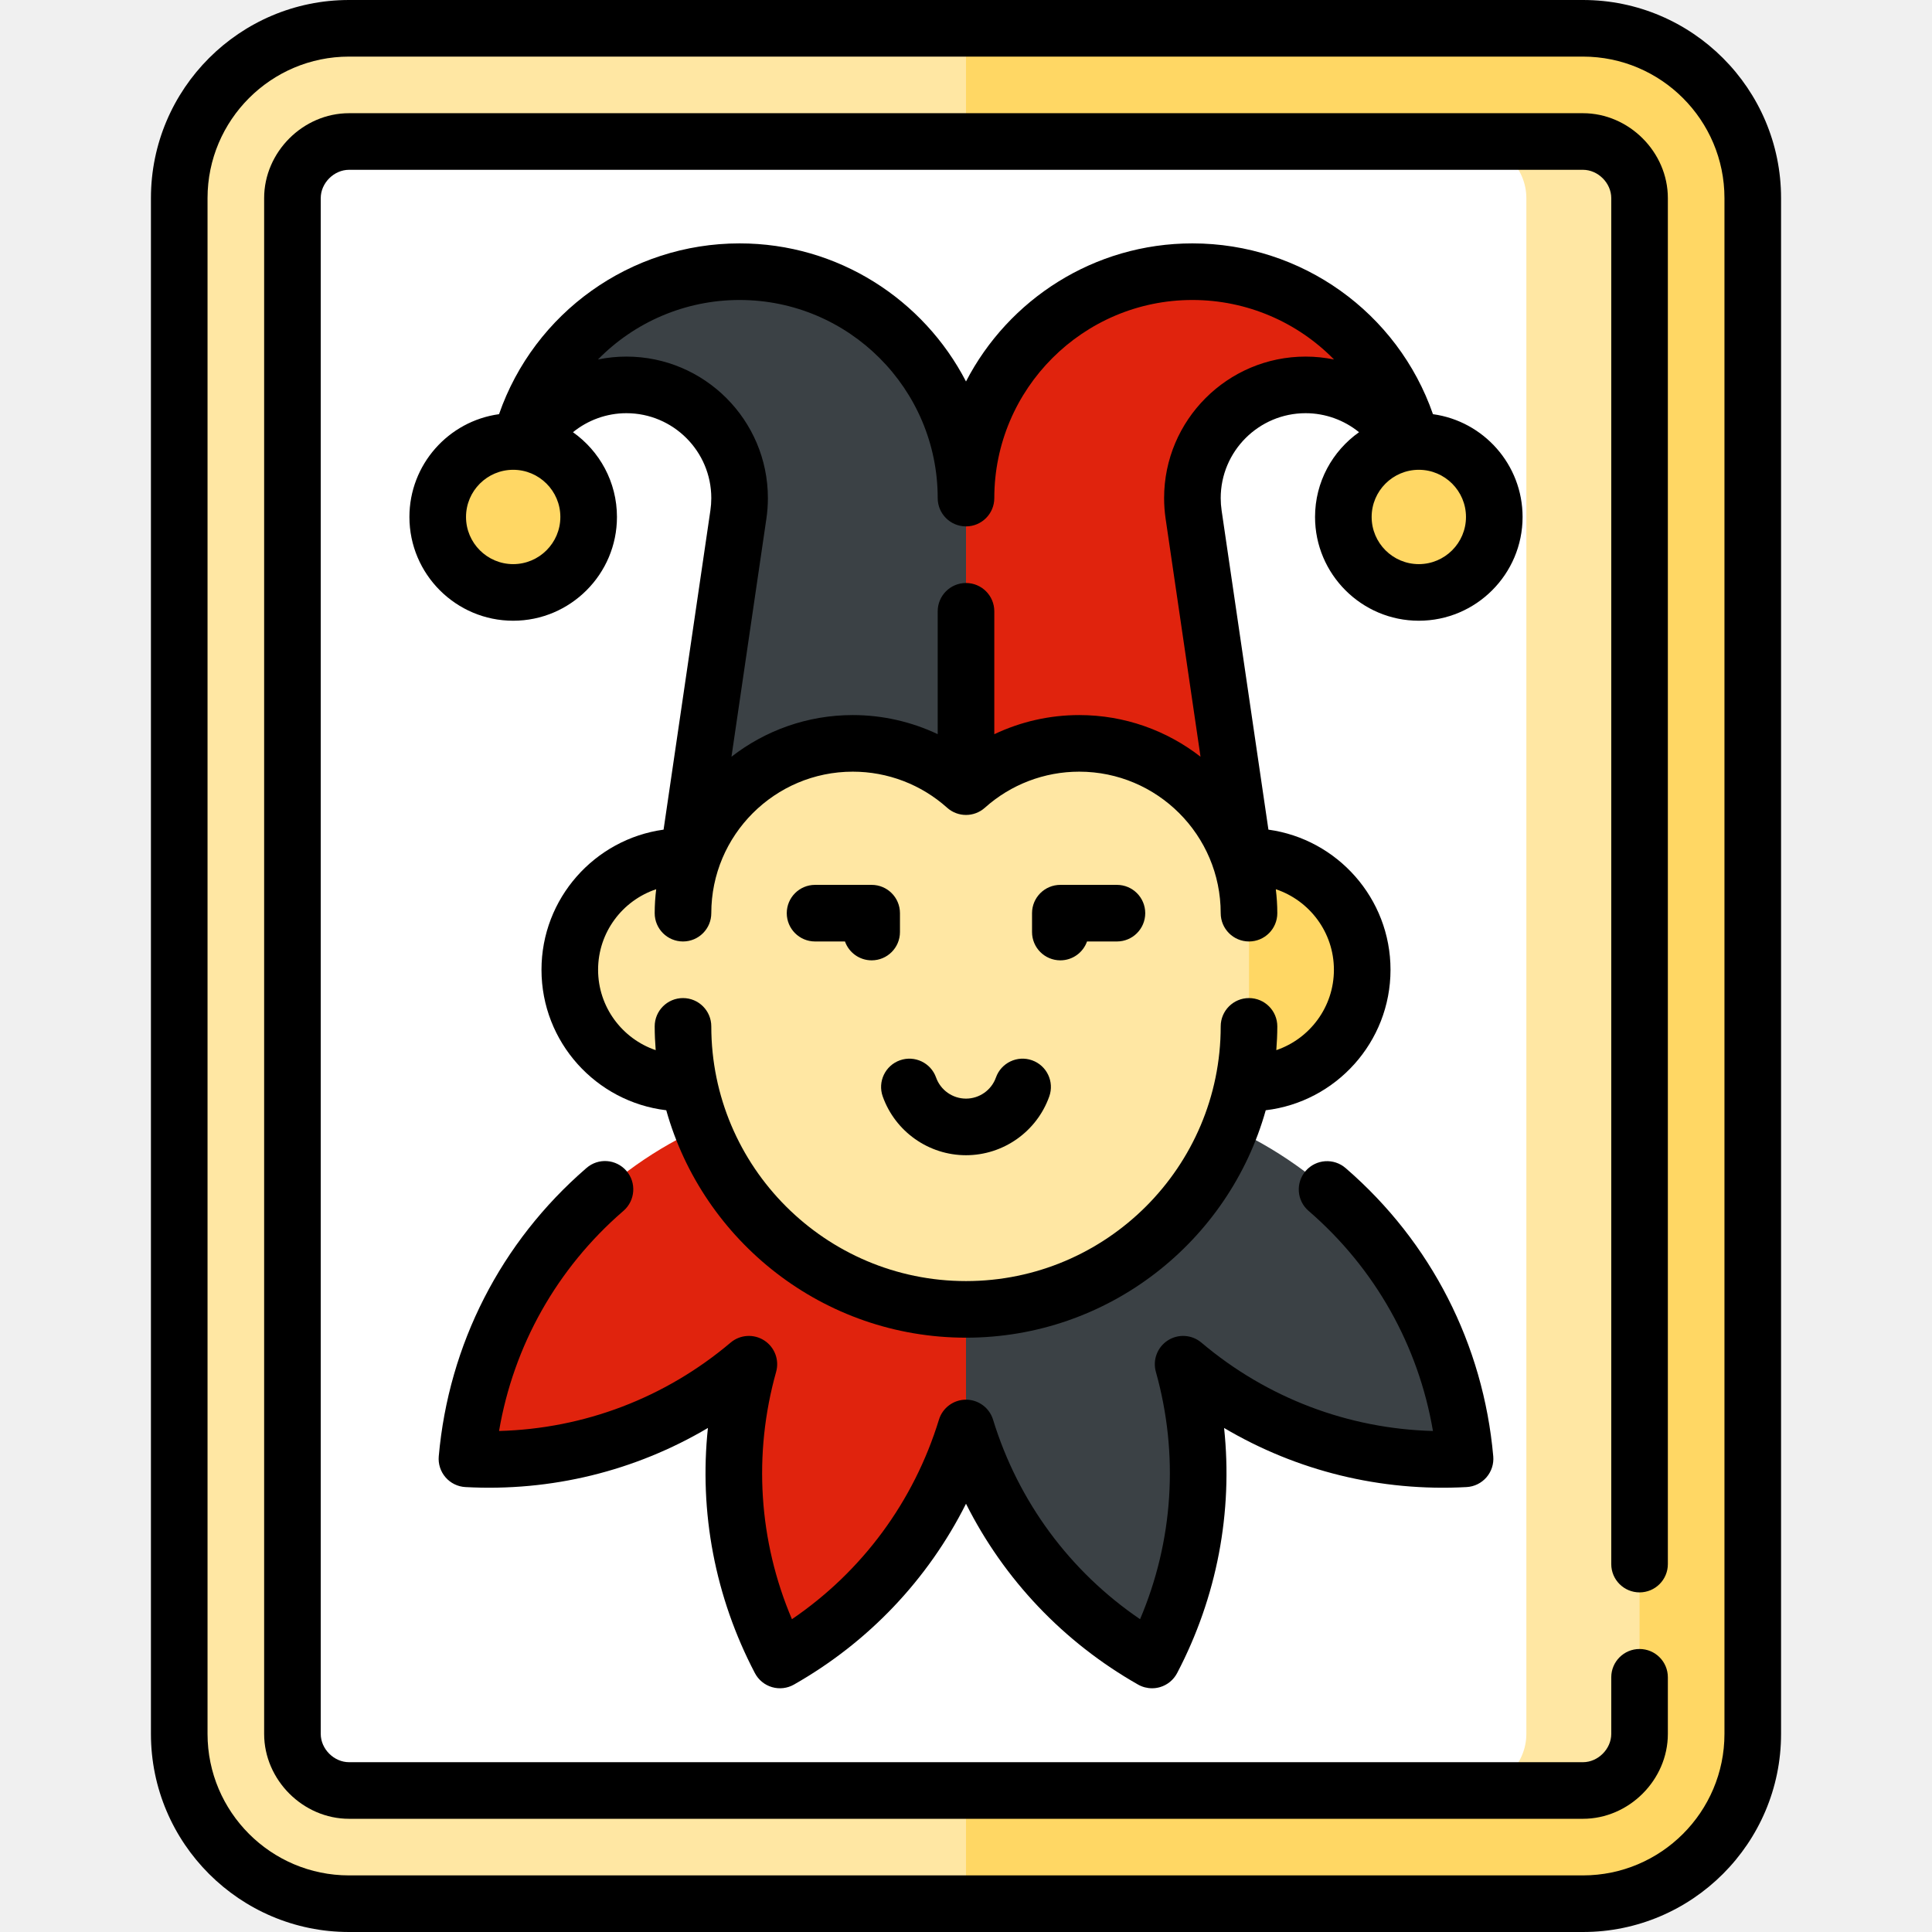
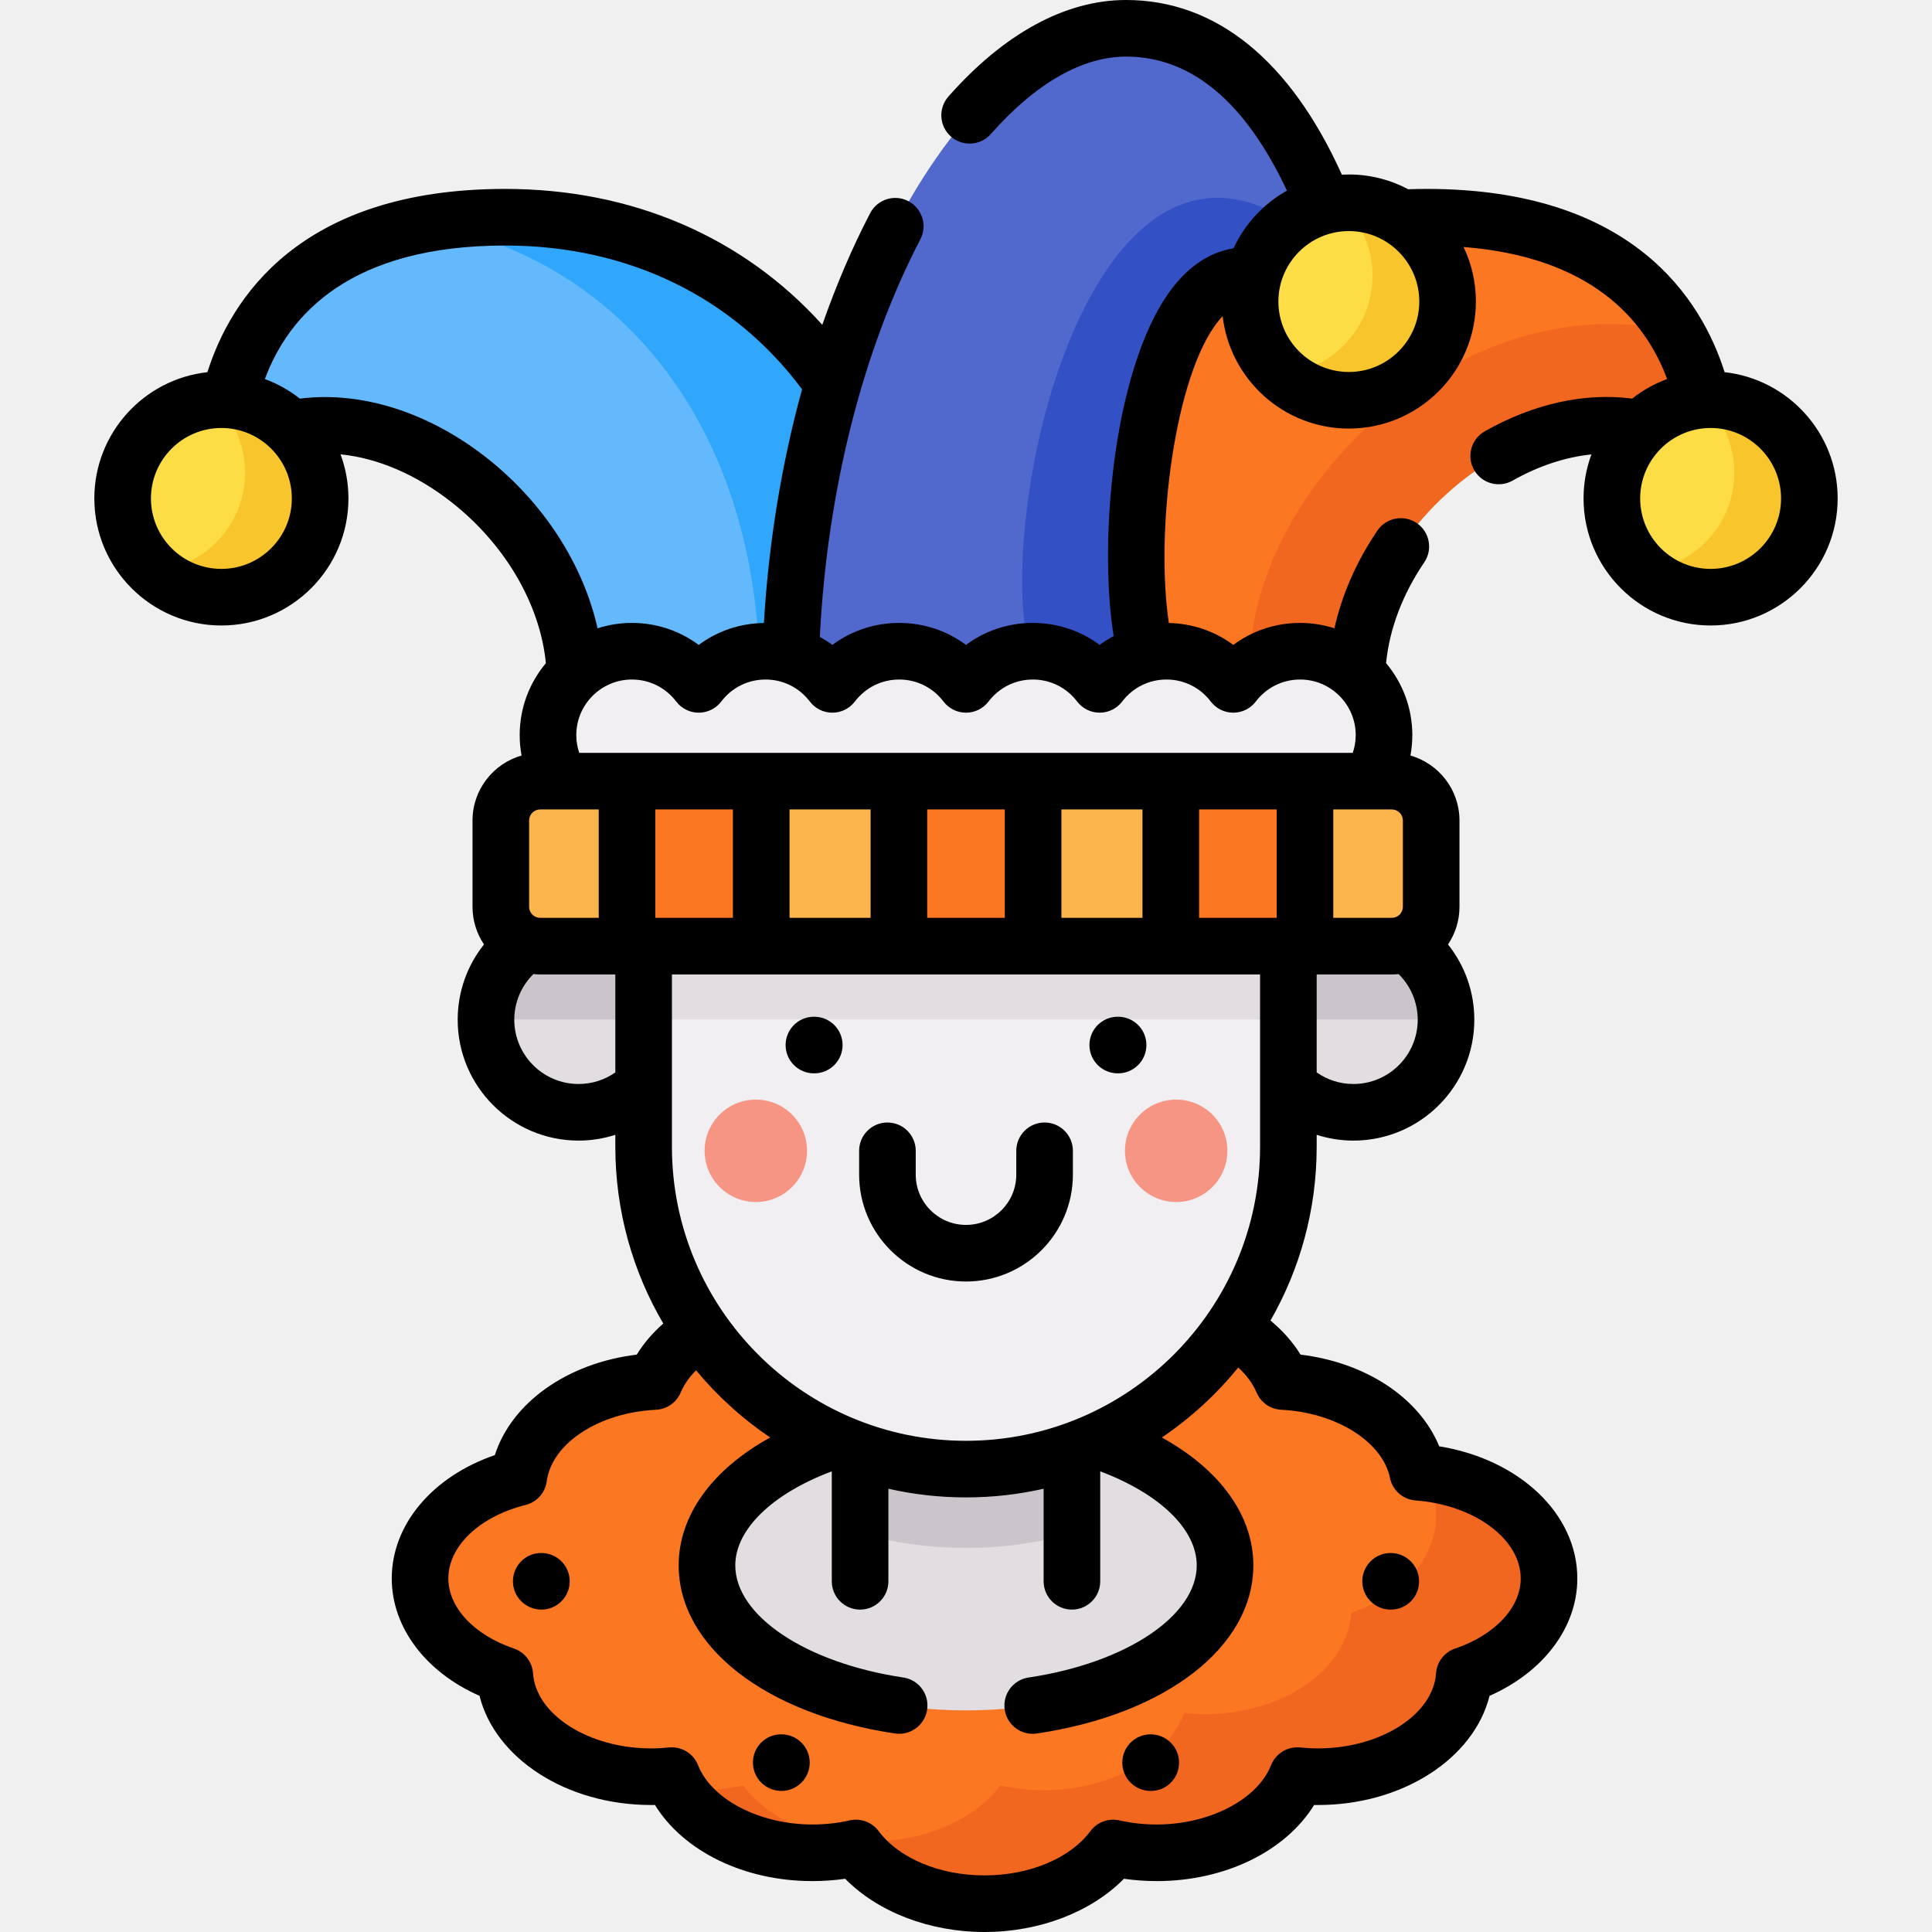
- <svg xmlns="http://www.w3.org/2000/svg" version="1.1" id="Capa_1" x="0px" y="0px" viewBox="0 0 512 512" style="enable-background:new 0 0 512 512;" xml:space="preserve">
-   <path style="fill:#FFD764;" d="M419.5,7.5H256L196,256l60,248.5h163.5c24.75,0,45-20.25,45-45v-407  C464.5,27.75,444.25,7.5,419.5,7.5z" />
+ <svg xmlns="http://www.w3.org/2000/svg" id="Capa_1" enable-background="new 0 0 512 512" height="512" viewBox="0 0 512 512" width="512">
  <g>
-     <path style="fill:#FFE7A3;" d="M92.5,7.5c-24.75,0-45,20.25-45,45v407c0,24.75,20.25,45,45,45H256V7.5H92.5z" />
-     <path style="fill:#FFE7A3;" d="M419.5,37.5h-30v437h30c8.131,0,15-6.869,15-15v-407C434.5,44.369,427.631,37.5,419.5,37.5z" />
+     <path d="m210.578 346.148c-17.453 0-32.213 8.404-37.093 19.965-18.954.912-34.189 11.742-36.026 25.444-15.21 3.83-26.14 14.357-26.14 26.752 0 11.371 9.2 21.171 22.463 25.67 1.026 14.963 17.985 26.866 38.757 26.866 1.859 0 3.686-.101 5.475-.286 4.668 11.81 19.587 20.451 37.282 20.451 4.017 0 7.891-.445 11.534-1.271 6.583 8.795 19.377 14.762 34.083 14.762s27.501-5.967 34.083-14.762c3.644.826 7.518 1.271 11.534 1.271 17.695 0 32.614-8.641 37.282-20.451 1.79.184 3.616.286 5.475.286 20.772 0 37.731-11.902 38.757-26.866 13.264-4.499 22.463-14.299 22.463-25.67 0-14.646-15.255-26.694-34.809-28.153-2.652-13.033-17.487-23.162-35.789-24.043-4.88-11.561-19.64-19.965-37.093-19.965z" fill="#fb7722" />
+     <path d="m410.512 418.308c0 11.37-9.198 21.175-22.464 25.67-1.024 14.964-17.989 26.864-38.756 26.864-1.859 0-3.689-.095-5.481-.284-4.665 11.815-19.582 20.454-37.276 20.454-4.021 0-7.89-.446-11.54-1.271-6.581 8.79-19.373 14.755-34.081 14.755s-27.5-5.965-34.081-14.755c-3.641.825-7.52 1.271-11.54 1.271-15.864 0-29.491-6.941-35.503-16.898 1.821.199 3.698.303 5.595.303 4.021 0 7.89-.446 11.531-1.271 6.59 8.8 19.383 14.765 34.09 14.765 14.698 0 27.5-5.965 34.081-14.765 3.641.825 7.52 1.271 11.531 1.271 17.695 0 32.62-8.639 37.286-20.445 1.792.18 3.613.284 5.471.284 20.777 0 37.732-11.91 38.756-26.864 13.266-4.504 22.464-14.3 22.464-25.679 0-4.059-1.176-7.918-3.291-11.408 18.775 1.973 33.208 13.76 33.208 28.003z" fill="#f2671f" />
+     <ellipse cx="256.001" cy="414.837" fill="#e1dde1" rx="68.645" ry="38.435" />
+     <g>
+       <g>
+         <g>
+           <g>
+             <g>
+               <g>
+                 <g>
+                   <path d="m284.07 379.842v34.157c0 15.011-12.176 27.187-27.187 27.187h-1.764c-15.011 0-27.187-12.176-27.187-27.187v-34.157z" fill="#e1dde1" />
+                   <path d="m284.07 379.842v26.542c-8.933 2.494-18.349 3.831-28.069 3.831s-19.136-1.337-28.069-3.831v-26.542z" fill="#cbc5cb" />
+                   <g>
+                     <g>
+                       <g>
+                         <g>
+                           <g>
+                             <g>
+                               <g>
+                                 <circle cx="358.676" cy="270.236" fill="#e1dde1" r="24.537" />
+                                 <path d="m383.211 270.179c-.031-13.525-11.003-24.479-24.536-24.479s-24.504 10.955-24.536 24.479z" fill="#cbc5cb" />
+                               </g>
+                               <g>
+                                 <circle cx="153.327" cy="270.236" fill="#e1dde1" r="24.537" />
+                                 <path d="m177.863 270.179c-.031-13.525-11.003-24.479-24.536-24.479s-24.504 10.955-24.536 24.479z" fill="#cbc5cb" />
+                               </g>
+                             </g>
+                             <path d="m341.431 198.486v105.409c0 47.186-38.253 85.439-85.429 85.439s-85.429-38.253-85.429-85.439v-105.409z" fill="#f2eff2" />
+                             <path d="m170.572 198.486h170.859v71.693h-170.859z" fill="#e1dde1" />
+                           </g>
+                           <g fill="#f69583">
+                             <circle cx="311.699" cy="304.974" r="13.57" />
+                             <circle cx="200.304" cy="304.974" r="13.57" />
+                           </g>
+                         </g>
+                       </g>
+                     </g>
+                   </g>
+                 </g>
+               </g>
+               <path d="" fill="none" />
+             </g>
+           </g>
+         </g>
+       </g>
+       <g>
+         <g>
+           <path d="m152.4 179.134h90.729c-.501-72.634-45.107-121.569-109.225-121.569-79.307 0-74.859 64.77-74.859 64.77 34.917-28.7 92.323 11.562 93.355 56.799z" fill="#64b9fc" />
+           <path d="m243.133 179.133h-41.8c-.446-64.577-35.75-110.416-88.625-119.785 6.297-1.147 13.333-1.783 21.194-1.783 64.122.001 108.729 48.931 109.231 121.568z" fill="#31a7fb" />
+           <g>
+             <circle cx="58.67" cy="132.092" fill="#fddd45" r="26.17" />
+             <path d="m84.843 132.089c0 14.452-11.719 26.171-26.171 26.171-6.852 0-13.086-2.63-17.747-6.936 13.441-1.086 24.018-12.346 24.018-26.077 0-7.601-3.248-14.452-8.424-19.235.711-.066 1.432-.094 2.153-.094 14.452 0 26.171 11.719 26.171 26.171z" fill="#f8c52d" />
+           </g>
+         </g>
+         <g>
+           <path d="m378.099 57.565c-64.117 0-108.723 48.935-109.225 121.569h90.729c1.032-45.237 58.437-85.499 93.354-56.799 0 .001 4.449-64.77-74.858-64.77z" fill="#fb7722" />
+           <path d="m452.957 122.332c-34.915-28.695-92.323 11.569-93.357 56.801h-28.372c-1.821-49.225 56.517-104.802 112.91-91.185 10.023 16.832 8.819 34.384 8.819 34.384z" fill="#f2671f" />
+           <g>
+             <g>
+               <path d="m305.745 179.134c-13.748-29.74 2.37-165.105 57.818-76.39 0 0-11.198-95.244-65.146-95.244-43.075 0-87.6 77.423-89.014 171.634z" fill="#5169cd" />
+             </g>
+             <g>
+               <path d="m363.563 102.741c-55.445-88.71-71.566 46.655-57.816 76.392h-30.487c-16.49-29.738 14.205-178.701 81.541-107.761l.009.009c5.103 17.307 6.753 31.36 6.753 31.36z" fill="#3351c5" />
+             </g>
+             <g>
+               <circle cx="357.458" cy="79.908" fill="#fddd45" r="26.17" />
+               <path d="m383.631 79.905c0 14.452-11.719 26.171-26.171 26.171-6.852 0-13.086-2.63-17.747-6.936 13.441-1.086 24.018-12.346 24.018-26.077 0-7.601-3.248-14.452-8.424-19.235.711-.066 1.432-.094 2.153-.094 14.452 0 26.171 11.719 26.171 26.171z" fill="#f8c52d" />
+             </g>
+           </g>
+           <g>
+             <circle cx="453.33" cy="132.092" fill="#fddd45" r="26.17" />
+             <path d="m479.503 132.089c0 14.452-11.719 26.171-26.171 26.171-6.852 0-13.086-2.63-17.747-6.936 13.441-1.086 24.018-12.346 24.018-26.077 0-7.601-3.248-14.452-8.424-19.235.711-.066 1.432-.094 2.153-.094 14.452 0 26.171 11.719 26.171 26.171z" fill="#f8c52d" />
+           </g>
+         </g>
+       </g>
+       <path d="m344.543 172.578c-7.227 0-13.645 3.449-17.708 8.788-4.063-5.339-10.482-8.788-17.708-8.788-7.227 0-13.645 3.449-17.708 8.788-4.063-5.339-10.482-8.788-17.708-8.788-7.227 0-13.645 3.449-17.708 8.788-4.063-5.339-10.482-8.788-17.708-8.788s-13.645 3.449-17.708 8.788c-4.063-5.339-10.482-8.788-17.708-8.788s-13.645 3.449-17.708 8.788c-4.063-5.339-10.482-8.788-17.708-8.788-12.284 0-22.242 9.958-22.242 22.242s9.958 22.242 22.242 22.242c7.227 0 13.645-3.449 17.708-8.788 4.063 5.339 10.482 8.788 17.708 8.788s13.646-3.449 17.708-8.788c4.063 5.339 10.482 8.788 17.708 8.788s13.646-3.449 17.708-8.788c4.063 5.339 10.482 8.788 17.708 8.788 7.227 0 13.646-3.449 17.708-8.788 4.063 5.339 10.482 8.788 17.708 8.788 7.227 0 13.645-3.449 17.708-8.788 4.063 5.339 10.482 8.788 17.708 8.788 12.284 0 22.242-9.958 22.242-22.242s-9.958-22.242-22.242-22.242z" fill="#f2eff2" />
+       <g>
+         <path d="m368.854 250.735h-225.705c-5.759 0-10.428-4.669-10.428-10.428v-22.867c0-5.759 4.669-10.428 10.428-10.428h225.705c5.759 0 10.428 4.669 10.428 10.428v22.867c-.001 5.76-4.669 10.428-10.428 10.428z" fill="#fcb44d" />
+         <g fill="#fb7722">
+           <path d="m166.172 207.014h35.563v43.722h-35.563z" />
+           <path d="m238.22 207.014h35.563v43.722h-35.563z" />
+           <path d="m310.268 207.014h35.563v43.722h-35.563z" />
+         </g>
+       </g>
+     </g>
+     <g>
+       <path d="m215.793 269.446h-.1c-4.142 0-7.5 3.358-7.5 7.5s3.358 7.5 7.5 7.5h.1c4.142 0 7.5-3.358 7.5-7.5s-3.358-7.5-7.5-7.5z" />
+       <path d="m296.31 269.446h-.1c-4.142 0-7.5 3.358-7.5 7.5s3.358 7.5 7.5 7.5h.1c4.142 0 7.5-3.358 7.5-7.5s-3.358-7.5-7.5-7.5z" />
+       <path d="m276.826 297.475c-4.142 0-7.5 3.358-7.5 7.5v6.316c0 7.347-5.977 13.324-13.324 13.324s-13.324-5.977-13.324-13.324v-6.316c0-4.142-3.358-7.5-7.5-7.5s-7.5 3.358-7.5 7.5v6.316c0 15.618 12.706 28.324 28.324 28.324s28.324-12.706 28.324-28.324v-6.316c0-4.142-3.358-7.5-7.5-7.5z" />
+       <path d="m457.039 98.631c-6.133-19.384-24.43-48.565-78.941-48.565-1.573 0-3.157.028-4.708.084-.059.002-.117.012-.176.015-4.705-2.503-10.067-3.927-15.757-3.927-.62 0-1.235.02-1.847.053-13.662-30.302-33.385-46.291-57.193-46.291-16.037 0-32.318 8.85-47.083 25.592-2.74 3.107-2.442 7.846.664 10.586 3.108 2.74 7.847 2.443 10.586-.664 11.835-13.42 24.226-20.514 35.833-20.514 17.252 0 31.579 11.944 42.636 35.52-6.183 3.465-11.163 8.823-14.157 15.285-4.633.738-10.297 3.208-15.63 9.785-15.91 19.618-20.328 66.74-16.136 92.976-1.289.689-2.533 1.465-3.712 2.344-5.056-3.764-11.206-5.83-17.706-5.83-6.507 0-12.657 2.065-17.71 5.828-5.053-3.763-11.203-5.828-17.71-5.828-6.5 0-12.65 2.066-17.706 5.83-1.058-.788-2.174-1.484-3.321-2.119 1.937-38.694 11.341-76.003 26.641-105.37 1.914-3.673.487-8.203-3.186-10.117-3.674-1.913-8.203-.487-10.117 3.186-4.792 9.198-9.022 19.131-12.685 29.583-21.018-23.309-50.405-36.007-84.013-36.007-54.509 0-72.807 29.181-78.941 48.565-16.828 1.851-29.964 16.148-29.964 33.461 0 18.565 15.104 33.67 33.67 33.67s33.67-15.104 33.67-33.67c0-4.107-.742-8.042-2.094-11.684 9.815.968 20.154 5.374 29.521 12.763 14.143 11.156 23.367 26.994 24.897 42.578-4.329 5.167-6.942 11.818-6.942 19.071 0 1.813.17 3.622.498 5.399-7.493 2.149-12.998 9.048-12.998 17.222v22.867c0 3.692 1.124 7.126 3.044 9.981-4.484 5.611-6.975 12.599-6.975 19.951 0 17.661 14.373 32.03 32.04 32.03 3.318 0 6.605-.529 9.738-1.529v3.155c0 17.076 4.635 33.089 12.705 46.854-2.823 2.482-5.196 5.256-7.03 8.242-18.427 2.235-33.173 12.749-37.605 26.625-16.52 5.682-27.32 18.39-27.32 32.692 0 12.973 8.989 24.81 23.259 31.103 4.14 16.571 23.006 28.933 45.461 28.933.341 0 .683-.003 1.026-.009 7.579 12.255 23.587 20.174 41.731 20.174 2.926 0 5.83-.208 8.678-.621 8.649 8.797 22.34 14.111 36.939 14.111s28.291-5.314 36.939-14.111c2.848.413 5.752.621 8.678.621 18.144 0 34.152-7.919 41.731-20.174.343.006.686.009 1.026.009 22.455 0 41.321-12.362 45.461-28.933 14.27-6.293 23.259-18.131 23.259-31.103 0-17.174-15.407-31.585-36.6-35.025-5.27-12.806-19.364-22.198-36.755-24.294-2.032-3.314-4.723-6.355-7.962-9.032 7.786-13.586 12.241-29.313 12.241-46.062v-3.155c3.133 1.001 6.42 1.529 9.738 1.529 17.667 0 32.04-14.369 32.04-32.03 0-7.352-2.491-14.34-6.975-19.951 1.921-2.855 3.044-6.289 3.044-9.981v-22.867c0-8.174-5.505-15.074-12.997-17.222.328-1.777.498-3.586.498-5.399 0-7.26-2.619-13.918-6.956-19.087.89-9.037 4.368-18.24 10.113-26.694 2.328-3.426 1.438-8.091-1.988-10.419-3.427-2.327-8.09-1.438-10.419 1.988-5.547 8.164-9.406 16.977-11.391 25.901-2.87-.924-5.926-1.429-9.099-1.429-6.501 0-12.65 2.066-17.707 5.83-4.887-3.64-10.805-5.674-17.076-5.805-3.661-24.425 1.544-65.747 13.157-80.067.378-.466.745-.876 1.103-1.251 1.931 16.744 16.187 29.79 33.439 29.79 18.565 0 33.67-15.104 33.67-33.67 0-5.172-1.175-10.073-3.267-14.456 33.832 2.674 48.112 19.271 53.95 35.001-3.375 1.233-6.493 2.997-9.267 5.181-12.642-1.633-26.11 1.344-39.064 8.672-3.605 2.04-4.875 6.615-2.835 10.221 1.379 2.438 3.919 3.809 6.535 3.809 1.251 0 2.52-.314 3.686-.974 6.886-3.895 14.044-6.242 20.88-6.933-1.347 3.636-2.085 7.565-2.085 11.663 0 18.565 15.104 33.67 33.67 33.67 18.565 0 33.67-15.104 33.67-33.67.002-17.311-13.132-31.608-29.959-33.46zm-398.37 52.131c-10.294 0-18.67-8.375-18.67-18.67s8.375-18.67 18.67-18.67 18.67 8.375 18.67 18.67-8.375 18.67-18.67 18.67zm70.388-29.368c-15.406-12.153-33.375-17.824-49.588-15.75-2.776-2.188-5.898-3.956-9.277-5.19 6.371-17.168 22.777-35.388 63.713-35.388 32.457 0 60.318 13.521 78.653 38.1-5.398 19.566-8.845 40.545-10.119 61.932-6.343.092-12.333 2.134-17.27 5.813-5.056-3.764-11.205-5.83-17.707-5.83-3.174 0-6.232.505-9.103 1.43-3.785-16.914-14.302-33.284-29.302-45.117zm239.797 93.12c1.614 0 2.927 1.313 2.927 2.928v22.867c0 1.614-1.313 2.927-2.927 2.927h-15.523v-28.722zm-112.853 167.314c-42.972 0-77.932-34.96-77.932-77.932v-45.661h155.864v45.661c.001 42.972-34.96 77.932-77.932 77.932zm82.33-138.593h-20.563v-28.722h20.563zm-35.562 0h-21.486v-28.722h21.486zm-36.486 0h-20.563v-28.722h20.563zm-35.563 0h-21.486v-28.722h21.486zm-36.486 0h-20.563v-28.722h20.563zm-35.562 0h-15.523c-1.614 0-2.927-1.313-2.927-2.927v-22.867c0-1.614 1.313-2.928 2.927-2.928h15.523zm-5.34 44.035c-9.396 0-17.04-7.64-17.04-17.03 0-4.594 1.836-8.915 5.066-12.096.589.059 1.187.091 1.792.091h19.92v25.962c-2.86 2.007-6.202 3.073-9.738 3.073zm179.67 81.76c1.122 2.658 3.668 4.436 6.549 4.575 14.467.696 26.848 8.455 28.8 18.047.669 3.29 3.443 5.734 6.791 5.983 15.626 1.167 27.867 10.248 27.867 20.674 0 7.699-6.819 14.987-17.373 18.567-2.865.972-4.866 3.571-5.073 6.589-.751 10.961-14.781 19.879-31.274 19.879-1.54 0-3.123-.083-4.706-.246-3.354-.346-6.509 1.578-7.745 4.704-3.597 9.102-16.343 15.708-30.307 15.708-3.375 0-6.698-.365-9.875-1.086-2.889-.654-5.89.45-7.663 2.82-5.427 7.252-16.186 11.756-28.078 11.756s-22.651-4.504-28.079-11.756c-1.774-2.37-4.773-3.475-7.663-2.82-3.177.721-6.5 1.086-9.875 1.086-13.963 0-26.709-6.606-30.307-15.708-1.235-3.126-4.393-5.047-7.744-4.704-1.584.163-3.167.246-4.707.246-16.493 0-30.523-8.917-31.274-19.879-.207-3.019-2.208-5.617-5.073-6.589-10.553-3.58-17.373-10.868-17.373-18.567 0-8.567 8.227-16.395 20.471-19.479 2.975-.749 5.194-3.235 5.602-6.276 1.351-10.074 13.798-18.221 28.953-18.95 2.881-.139 5.427-1.917 6.549-4.574.875-2.073 2.258-4.061 4.068-5.882 5.66 6.822 12.274 12.826 19.637 17.802-15.391 8.518-24.243 20.632-24.243 33.887 0 21.533 23.035 39.438 57.32 44.554.375.056.748.083 1.116.083 3.653 0 6.854-2.673 7.409-6.394.611-4.097-2.214-7.914-6.311-8.525-25.805-3.85-44.534-16.348-44.534-29.718 0-9.506 9.76-18.973 25.576-24.914v29.138c0 4.142 3.358 7.5 7.5 7.5s7.5-3.358 7.5-7.5v-24.531c6.619 1.501 13.502 2.298 20.569 2.298s13.95-.797 20.569-2.298v24.531c0 4.142 3.358 7.5 7.5 7.5s7.5-3.358 7.5-7.5v-29.138c15.817 5.941 25.576 15.406 25.576 24.914 0 13.379-18.745 25.88-44.572 29.724-4.097.61-6.924 4.426-6.314 8.522.554 3.723 3.755 6.397 7.409 6.397.367 0 .739-.027 1.113-.083 34.311-5.107 57.364-23.014 57.364-44.561 0-13.257-8.852-25.37-24.243-33.888 7.63-5.156 14.453-11.418 20.246-18.549 2.193 2.017 3.85 4.257 4.852 6.631zm25.669-81.76c-3.537 0-6.878-1.066-9.738-3.072v-25.962h19.92c.605 0 1.202-.032 1.792-.091 3.23 3.181 5.066 7.501 5.066 12.096 0 9.389-7.644 17.029-17.04 17.029zm-37.81-101.36c1.417 1.864 3.624 2.959 5.966 2.96h.004c2.34 0 4.546-1.092 5.965-2.954 2.827-3.709 7.108-5.836 11.745-5.836 8.128 0 14.74 6.612 14.74 14.74 0 1.628-.275 3.195-.781 4.694h-204.997c-.506-1.498-.781-3.066-.781-4.694 0-8.127 6.612-14.74 14.74-14.74 4.637 0 8.918 2.127 11.745 5.836 1.418 1.861 3.625 2.954 5.965 2.954h.004c2.342-.001 4.548-1.097 5.966-2.96 2.817-3.705 7.096-5.83 11.74-5.83 4.638 0 8.913 2.125 11.73 5.83 1.417 1.864 3.624 2.959 5.966 2.96h.004c2.34 0 4.546-1.092 5.965-2.954 2.827-3.709 7.108-5.836 11.745-5.836 4.644 0 8.923 2.125 11.74 5.83 1.418 1.865 3.627 2.96 5.97 2.96s4.552-1.095 5.97-2.96c2.817-3.705 7.096-5.83 11.74-5.83 4.637 0 8.918 2.127 11.745 5.836 1.418 1.861 3.625 2.954 5.965 2.954h.004c2.342-.001 4.548-1.097 5.966-2.96 2.817-3.705 7.092-5.83 11.73-5.83 4.644 0 8.922 2.125 11.739 5.83zm36.597-87.332c-10.294 0-18.67-8.375-18.67-18.67s8.375-18.67 18.67-18.67 18.67 8.375 18.67 18.67-8.376 18.67-18.67 18.67zm95.873 52.184c-10.295 0-18.67-8.375-18.67-18.67s8.375-18.67 18.67-18.67c10.294 0 18.67 8.375 18.67 18.67s-8.376 18.67-18.67 18.67z" />
+       <path d="m143.518 411.561h-.087c-4.103-.029-7.475 3.316-7.498 7.458s3.359 7.519 7.501 7.542h.043c4.122 0 7.476-3.331 7.499-7.458.023-4.142-3.316-7.519-7.458-7.542z" />
+       <path d="m207.081 459.615h-.087c-4.142 0-7.456 3.358-7.456 7.5s3.401 7.5 7.543 7.5 7.5-3.358 7.5-7.5-3.358-7.5-7.5-7.5z" />
+       <path d="m368.526 426.561h.043.087c4.142-.023 7.438-3.399 7.414-7.542-.023-4.128-3.419-7.458-7.542-7.458-.014 0-.029 0-.043 0-4.142.023-7.481 3.4-7.458 7.542.023 4.128 3.377 7.458 7.499 7.458z" />
+       <path d="m304.922 459.615c-4.142 0-7.5 3.358-7.5 7.5s3.358 7.5 7.5 7.5h.087c4.142 0 7.456-3.358 7.456-7.5s-3.401-7.5-7.543-7.5z" />
+     </g>
  </g>
-   <path style="fill:#FFFFFF;" d="M404.5,459.5v-407c0-8.131-6.869-15-15-15h-297c-8.131,0-15,6.869-15,15v407c0,8.131,6.869,15,15,15  h297C397.631,474.5,404.5,467.631,404.5,459.5z" />
-   <path style="fill:#3B4145;" d="M388.256,386.601c-2.358-26.615-14.641-52.382-36.43-71.262s-49.042-27.371-75.722-25.917H226  l30,89.005c8.304,27.066,26.427,48.484,49.303,61.485c12.216-23.305,15.883-51.121,8.235-78.379  C335.157,379.812,361.983,388.032,388.256,386.601z" />
-   <path style="fill:#E0230D;" d="M235.895,289.421c-26.68-1.453-53.933,7.038-75.722,25.917s-34.071,44.647-36.43,71.262  c26.273,1.431,53.099-6.789,74.718-25.069c-7.648,27.259-3.981,55.075,8.235,78.379c22.876-13,40.999-34.418,49.303-61.485V289.42  h-20.104V289.421z" />
-   <path style="fill:#FFE7A3;" d="M181,227c-16.569,0-30,13.432-30,30c0,16.569,13.431,30,30,30h75v-60H181z" />
-   <path style="fill:#FFD764;" d="M331,227h-75v60h75c16.569,0,30-13.431,30-30C361,240.432,347.569,227,331,227z" />
-   <path style="fill:#FFE7A3;" d="M256,167c-41.421,0-75,33.579-75,75v30c0,41.421,33.579,75,75,75s75-33.579,75-75v-30  C331,200.579,297.421,167,256,167z" />
-   <path style="fill:#E0230D;" d="M316,72c-33.137,0-60,26.863-60,60h-30l30,76.468C263.962,201.34,274.472,197,286,197  c21.058,0,38.732,14.466,43.641,34.001l0.201,0.018h0.361l-13.879-94.628c-0.21-1.434-0.323-2.899-0.323-4.391  c0-16.568,13.431-30,30-30s30,13.432,30,30C376,98.863,349.137,72,316,72z" />
-   <path style="fill:#3B4145;" d="M196,132c0,1.492-0.113,2.958-0.323,4.391l-13.879,94.628h0.361l0.188,0.035  C187.237,211.492,204.923,197,226,197c11.528,0,22.038,4.339,30,11.468V132c0-33.137-26.863-60-60-60s-60,26.863-60,60  c0-16.568,13.431-30,30-30S196,115.432,196,132z" />
-   <g>
-     <circle style="fill:#FFD764;" cx="136" cy="137" r="20" />
-     <circle style="fill:#FFD764;" cx="376" cy="137" r="20" />
-   </g>
-   <path d="M419.5,0h-327C63.552,0,40,23.551,40,52.5v407c0,28.949,23.552,52.5,52.5,52.5h327c28.948,0,52.5-23.551,52.5-52.5v-407  C472,23.551,448.448,0,419.5,0z M457,459.5c0,20.678-16.822,37.5-37.5,37.5h-327C71.822,497,55,480.178,55,459.5v-407  C55,31.822,71.822,15,92.5,15h327c20.678,0,37.5,16.822,37.5,37.5V459.5z" />
-   <path d="M388.664,394.089c2.03-0.11,3.929-1.041,5.26-2.577c1.332-1.537,1.982-3.548,1.803-5.574  c-2.63-29.674-16.476-56.76-38.97-76.252l-0.139-0.118c-3.122-2.723-7.859-2.4-10.582,0.722c-2.724,3.121-2.4,7.859,0.721,10.582  l0.158,0.134c17.505,15.169,28.979,35.61,32.832,58.22c-22.492-0.592-44.029-8.762-61.366-23.421  c-2.517-2.127-6.125-2.364-8.897-0.583c-2.771,1.782-4.057,5.163-3.166,8.335c6.133,21.86,4.617,44.844-4.188,65.548  c-18.601-12.659-32.301-31.174-38.96-52.879c-0.966-3.15-3.875-5.3-7.17-5.3s-6.204,2.15-7.17,5.3  c-6.659,21.706-20.359,40.221-38.96,52.879c-8.805-20.705-10.32-43.688-4.188-65.548c0.891-3.172-0.395-6.554-3.166-8.335  c-2.771-1.78-6.381-1.545-8.897,0.583c-17.338,14.661-38.872,22.83-61.366,23.421c3.854-22.609,15.324-43.048,32.804-58.195  c0.039-0.033,0.147-0.125,0.187-0.159c3.121-2.723,3.468-7.481,0.745-10.603c-2.725-3.122-7.438-3.465-10.559-0.742  c-0.033,0.027-0.135,0.114-0.167,0.143c-22.514,19.508-36.359,46.594-38.989,76.268c-0.18,2.025,0.471,4.037,1.803,5.574  c1.331,1.537,3.229,2.467,5.26,2.577c22.755,1.239,44.988-4.258,64.268-15.663c-2.365,22.275,1.876,44.793,12.451,64.967  c0.944,1.801,2.579,3.141,4.529,3.714c1.953,0.572,4.051,0.33,5.819-0.676c19.803-11.254,35.544-27.904,45.597-47.922  c10.053,20.018,25.794,36.668,45.597,47.922c1.141,0.648,2.419,0.979,3.706,0.979c0.709,0,1.42-0.101,2.113-0.304  c1.95-0.573,3.585-1.913,4.529-3.714c10.575-20.173,14.816-42.691,12.451-64.966C343.676,389.832,365.909,395.332,388.664,394.089z" />
-   <path d="M238.5,247v-5c0-4.142-3.357-7.5-7.5-7.5h-15c-4.143,0-7.5,3.358-7.5,7.5s3.357,7.5,7.5,7.5h7.927  c1.029,2.913,3.808,5,7.073,5C235.143,254.5,238.5,251.142,238.5,247z" />
-   <path d="M296,234.5h-15c-4.143,0-7.5,3.358-7.5,7.5v5c0,4.142,3.357,7.5,7.5,7.5c3.266,0,6.044-2.087,7.073-5H296  c4.143,0,7.5-3.358,7.5-7.5S300.143,234.5,296,234.5z" />
-   <path d="M273.512,280.992c-3.899-1.389-8.191,0.651-9.579,4.555c-1.189,3.349-4.378,5.598-7.933,5.598s-6.743-2.25-7.933-5.598  c-1.389-3.903-5.679-5.941-9.579-4.555c-3.903,1.387-5.942,5.676-4.556,9.579c3.312,9.316,12.18,15.575,22.067,15.575  s18.756-6.259,22.067-15.575C279.454,286.667,277.415,282.379,273.512,280.992z" />
-   <path d="M379.75,109.762C370.395,82.846,344.945,64.5,316,64.5c-26.088,0-48.769,14.878-60,36.594  C244.769,79.378,222.088,64.5,196,64.5c-28.945,0-54.395,18.346-63.75,45.262c-13.394,1.836-23.75,13.347-23.75,27.238  c0,15.164,12.337,27.5,27.5,27.5s27.5-12.336,27.5-27.5c0-9.269-4.615-17.476-11.662-22.46c3.949-3.201,8.927-5.04,14.162-5.04  c12.406,0,22.5,10.093,22.5,22.5c0,1.092-0.082,2.202-0.244,3.303l-12.402,84.559C157.604,222.379,143.5,238.069,143.5,257  c0,19.177,14.472,35.028,33.067,37.229C186.299,328.953,218.212,354.5,256,354.5s69.701-25.547,79.433-60.271  C354.028,292.028,368.5,276.177,368.5,257c0-18.931-14.104-34.621-32.354-37.138l-12.403-84.563  c-0.161-1.097-0.243-2.208-0.243-3.299c0-12.407,10.094-22.5,22.5-22.5c5.235,0,10.213,1.838,14.162,5.04  c-7.047,4.984-11.662,13.19-11.662,22.46c0,15.164,12.337,27.5,27.5,27.5s27.5-12.336,27.5-27.5  C403.5,123.109,393.145,111.598,379.75,109.762z M136,149.5c-6.893,0-12.5-5.607-12.5-12.5s5.607-12.5,12.5-12.5  s12.5,5.607,12.5,12.5S142.893,149.5,136,149.5z M353.5,257c0,9.876-6.398,18.279-15.265,21.3c0.158-2.082,0.265-4.178,0.265-6.3  c0-4.142-3.357-7.5-7.5-7.5s-7.5,3.358-7.5,7.5c0,37.22-30.28,67.5-67.5,67.5s-67.5-30.28-67.5-67.5c0-4.142-3.357-7.5-7.5-7.5  s-7.5,3.358-7.5,7.5c0,2.122,0.107,4.218,0.265,6.3c-8.867-3.02-15.265-11.424-15.265-21.3c0-9.925,6.462-18.363,15.397-21.344  c-0.252,2.082-0.397,4.196-0.397,6.344c0,4.142,3.357,7.5,7.5,7.5s7.5-3.358,7.5-7.5c0-20.678,16.822-37.5,37.5-37.5  c9.237,0,18.115,3.394,24.997,9.556c2.848,2.55,7.158,2.55,10.006,0c6.882-6.162,15.76-9.556,24.997-9.556  c20.678,0,37.5,16.822,37.5,37.5c0,4.142,3.357,7.5,7.5,7.5s7.5-3.358,7.5-7.5c0-2.148-0.145-4.263-0.397-6.344  C347.038,238.637,353.5,247.075,353.5,257z M308.5,132c0,1.82,0.136,3.665,0.402,5.479l9.249,63.062  C309.26,193.63,298.107,189.5,286,189.5c-7.859,0-15.528,1.762-22.501,5.074C263.5,194.559,263.5,162,263.5,162  c0-4.142-3.357-7.5-7.5-7.5s-7.5,3.358-7.5,7.5v32.559c-6.972-3.297-14.641-5.059-22.5-5.059c-12.107,0-23.261,4.13-32.152,11.041  l9.248-63.058c0.268-1.818,0.403-3.663,0.403-5.483c0-20.678-16.822-37.5-37.5-37.5c-2.557,0-5.078,0.263-7.531,0.768  C168.098,85.44,181.48,79.5,196,79.5c28.948,0,52.5,23.551,52.5,52.5c0,4.142,3.357,7.5,7.5,7.5s7.5-3.358,7.5-7.5  c0-28.949,23.552-52.5,52.5-52.5c14.52,0,27.902,5.94,37.531,15.768c-2.452-0.504-4.973-0.768-7.531-0.768  C325.322,94.5,308.5,111.322,308.5,132z M376,149.5c-6.893,0-12.5-5.607-12.5-12.5s5.607-12.5,12.5-12.5s12.5,5.607,12.5,12.5  S382.893,149.5,376,149.5z" />
-   <path d="M419.5,30h-327C80.304,30,70,40.304,70,52.5v407c0,12.196,10.304,22.5,22.5,22.5h327c12.196,0,22.5-10.304,22.5-22.5v-15  c0-4.142-3.357-7.5-7.5-7.5s-7.5,3.358-7.5,7.5v15c0,3.995-3.505,7.5-7.5,7.5h-327c-3.995,0-7.5-3.505-7.5-7.5v-407  c0-3.995,3.505-7.5,7.5-7.5h327c3.995,0,7.5,3.505,7.5,7.5v362c0,4.142,3.357,7.5,7.5,7.5s7.5-3.358,7.5-7.5v-362  C442,40.304,431.696,30,419.5,30z" />
-   <g>
- </g>
-   <g>
- </g>
-   <g>
- </g>
-   <g>
- </g>
-   <g>
- </g>
-   <g>
- </g>
-   <g>
- </g>
-   <g>
- </g>
-   <g>
- </g>
-   <g>
- </g>
-   <g>
- </g>
-   <g>
- </g>
-   <g>
- </g>
-   <g>
- </g>
-   <g>
- </g>
</svg>
